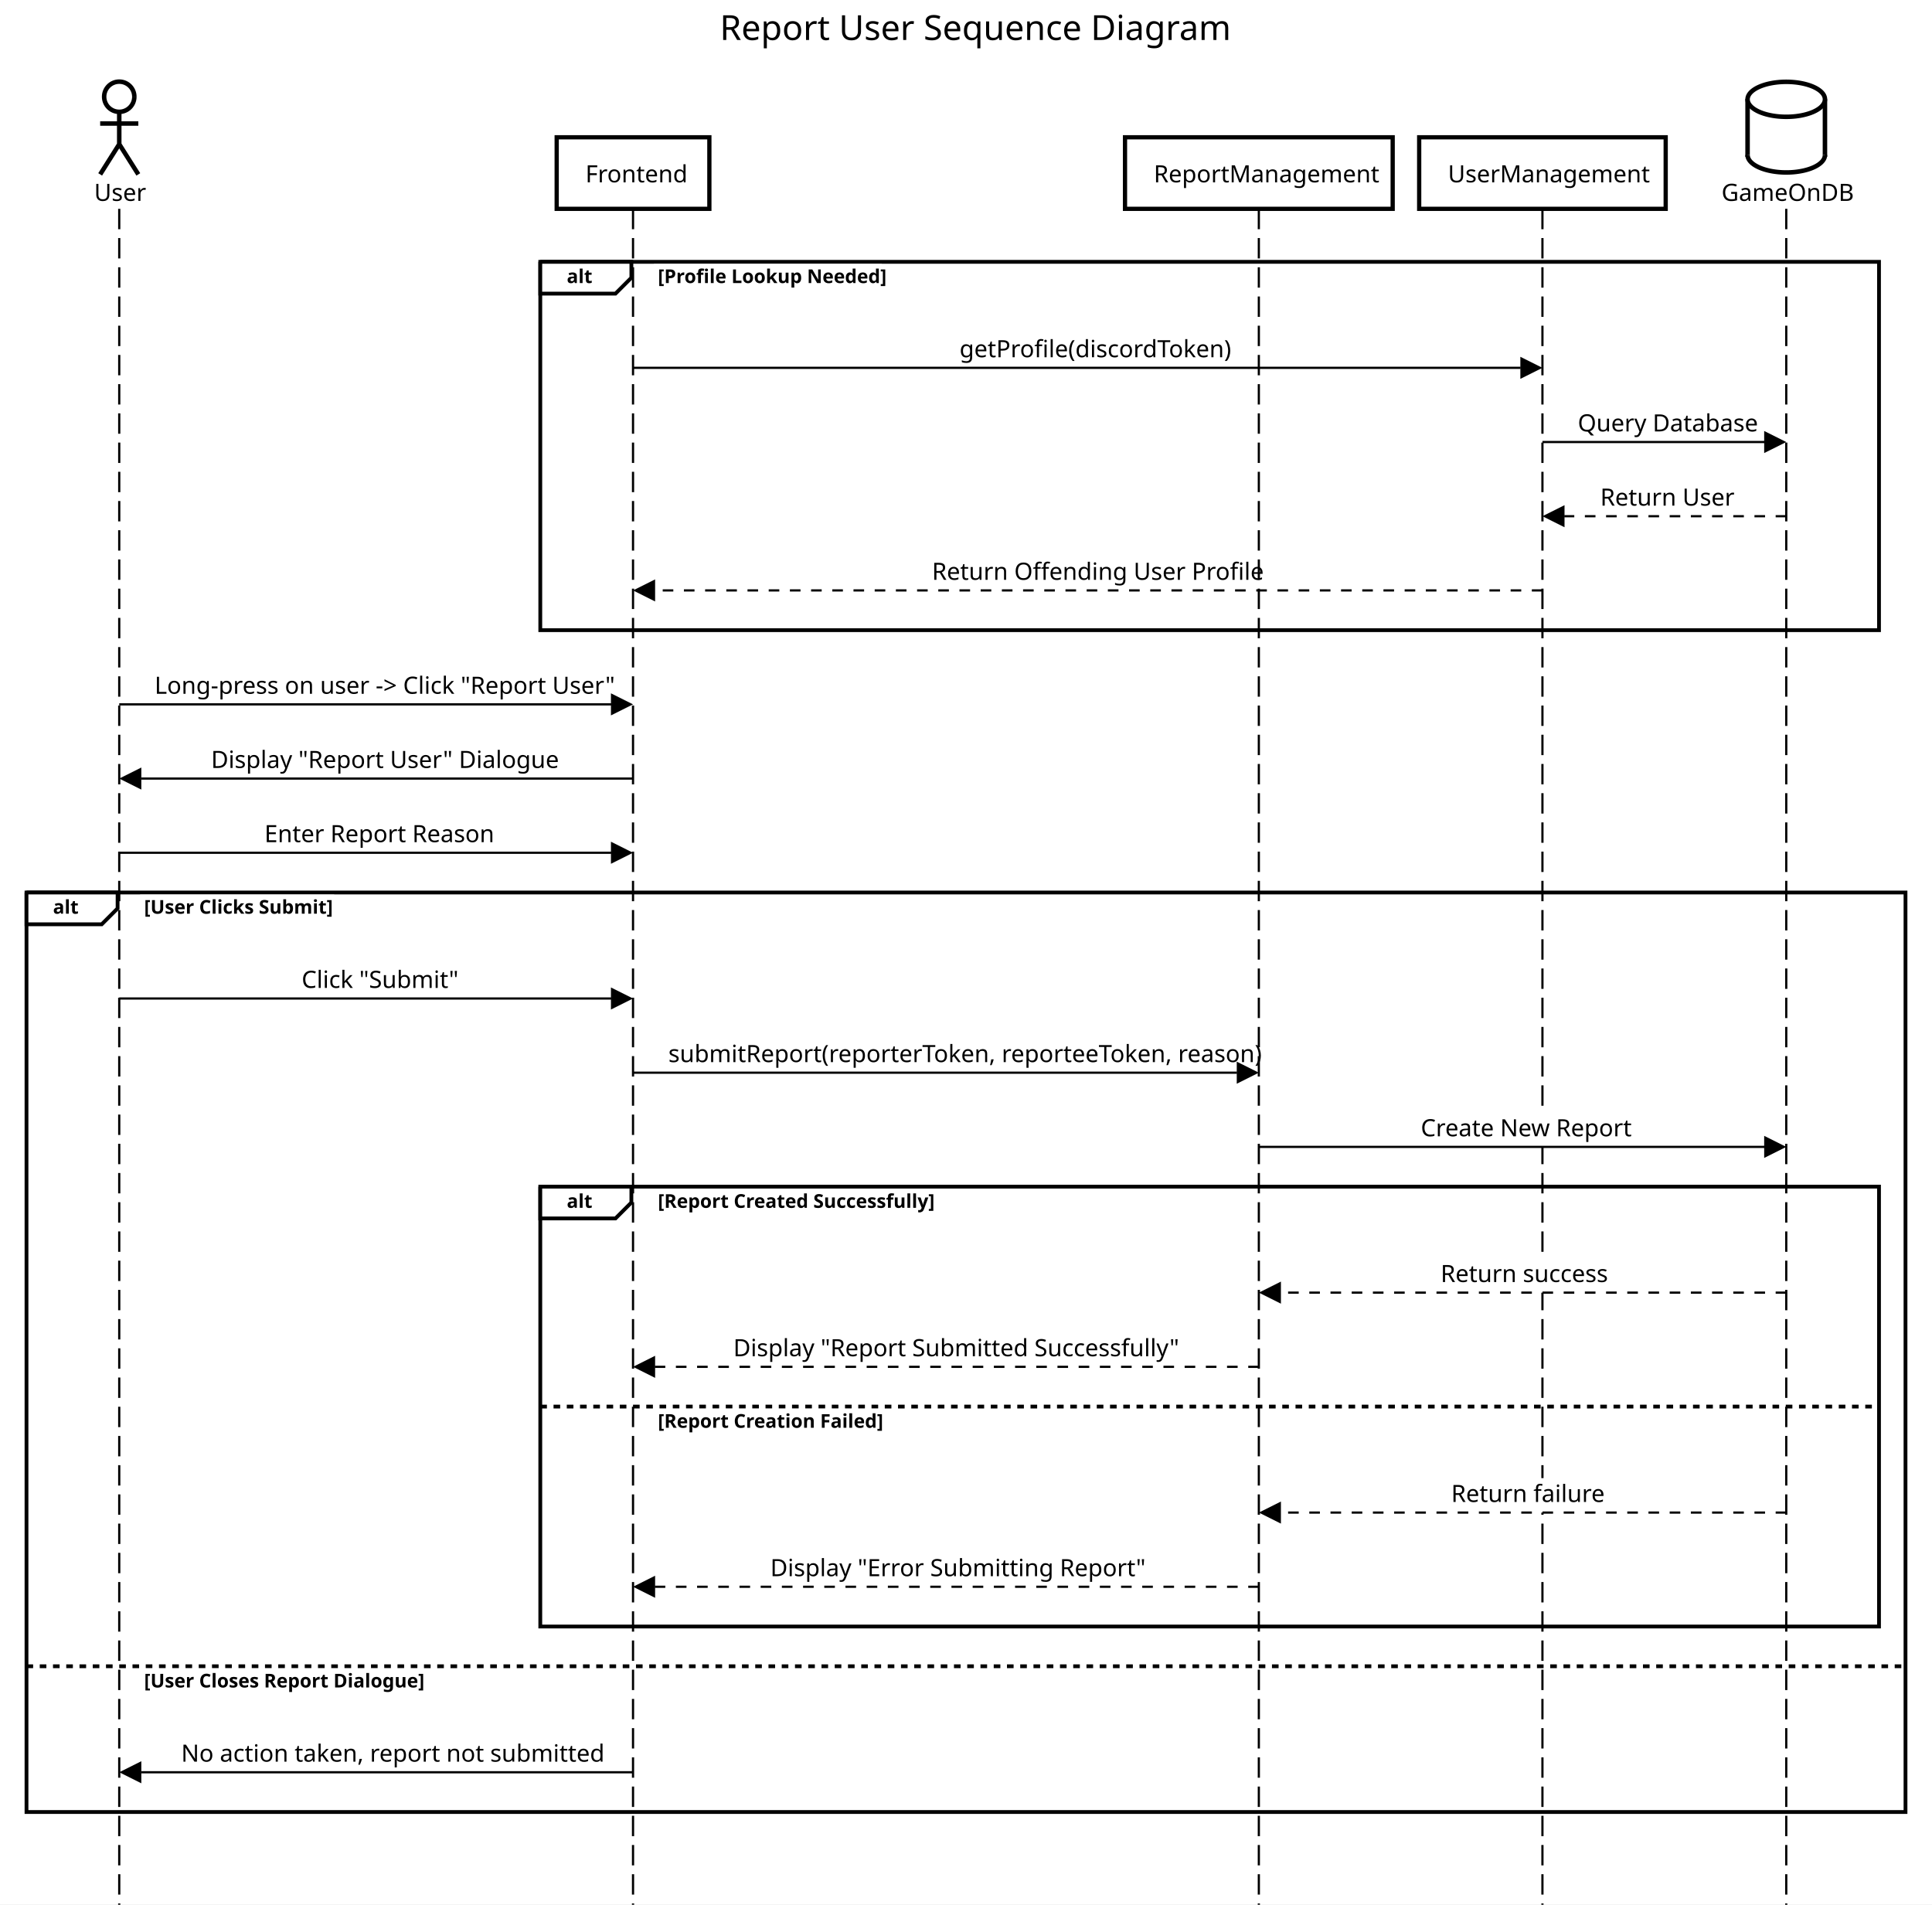
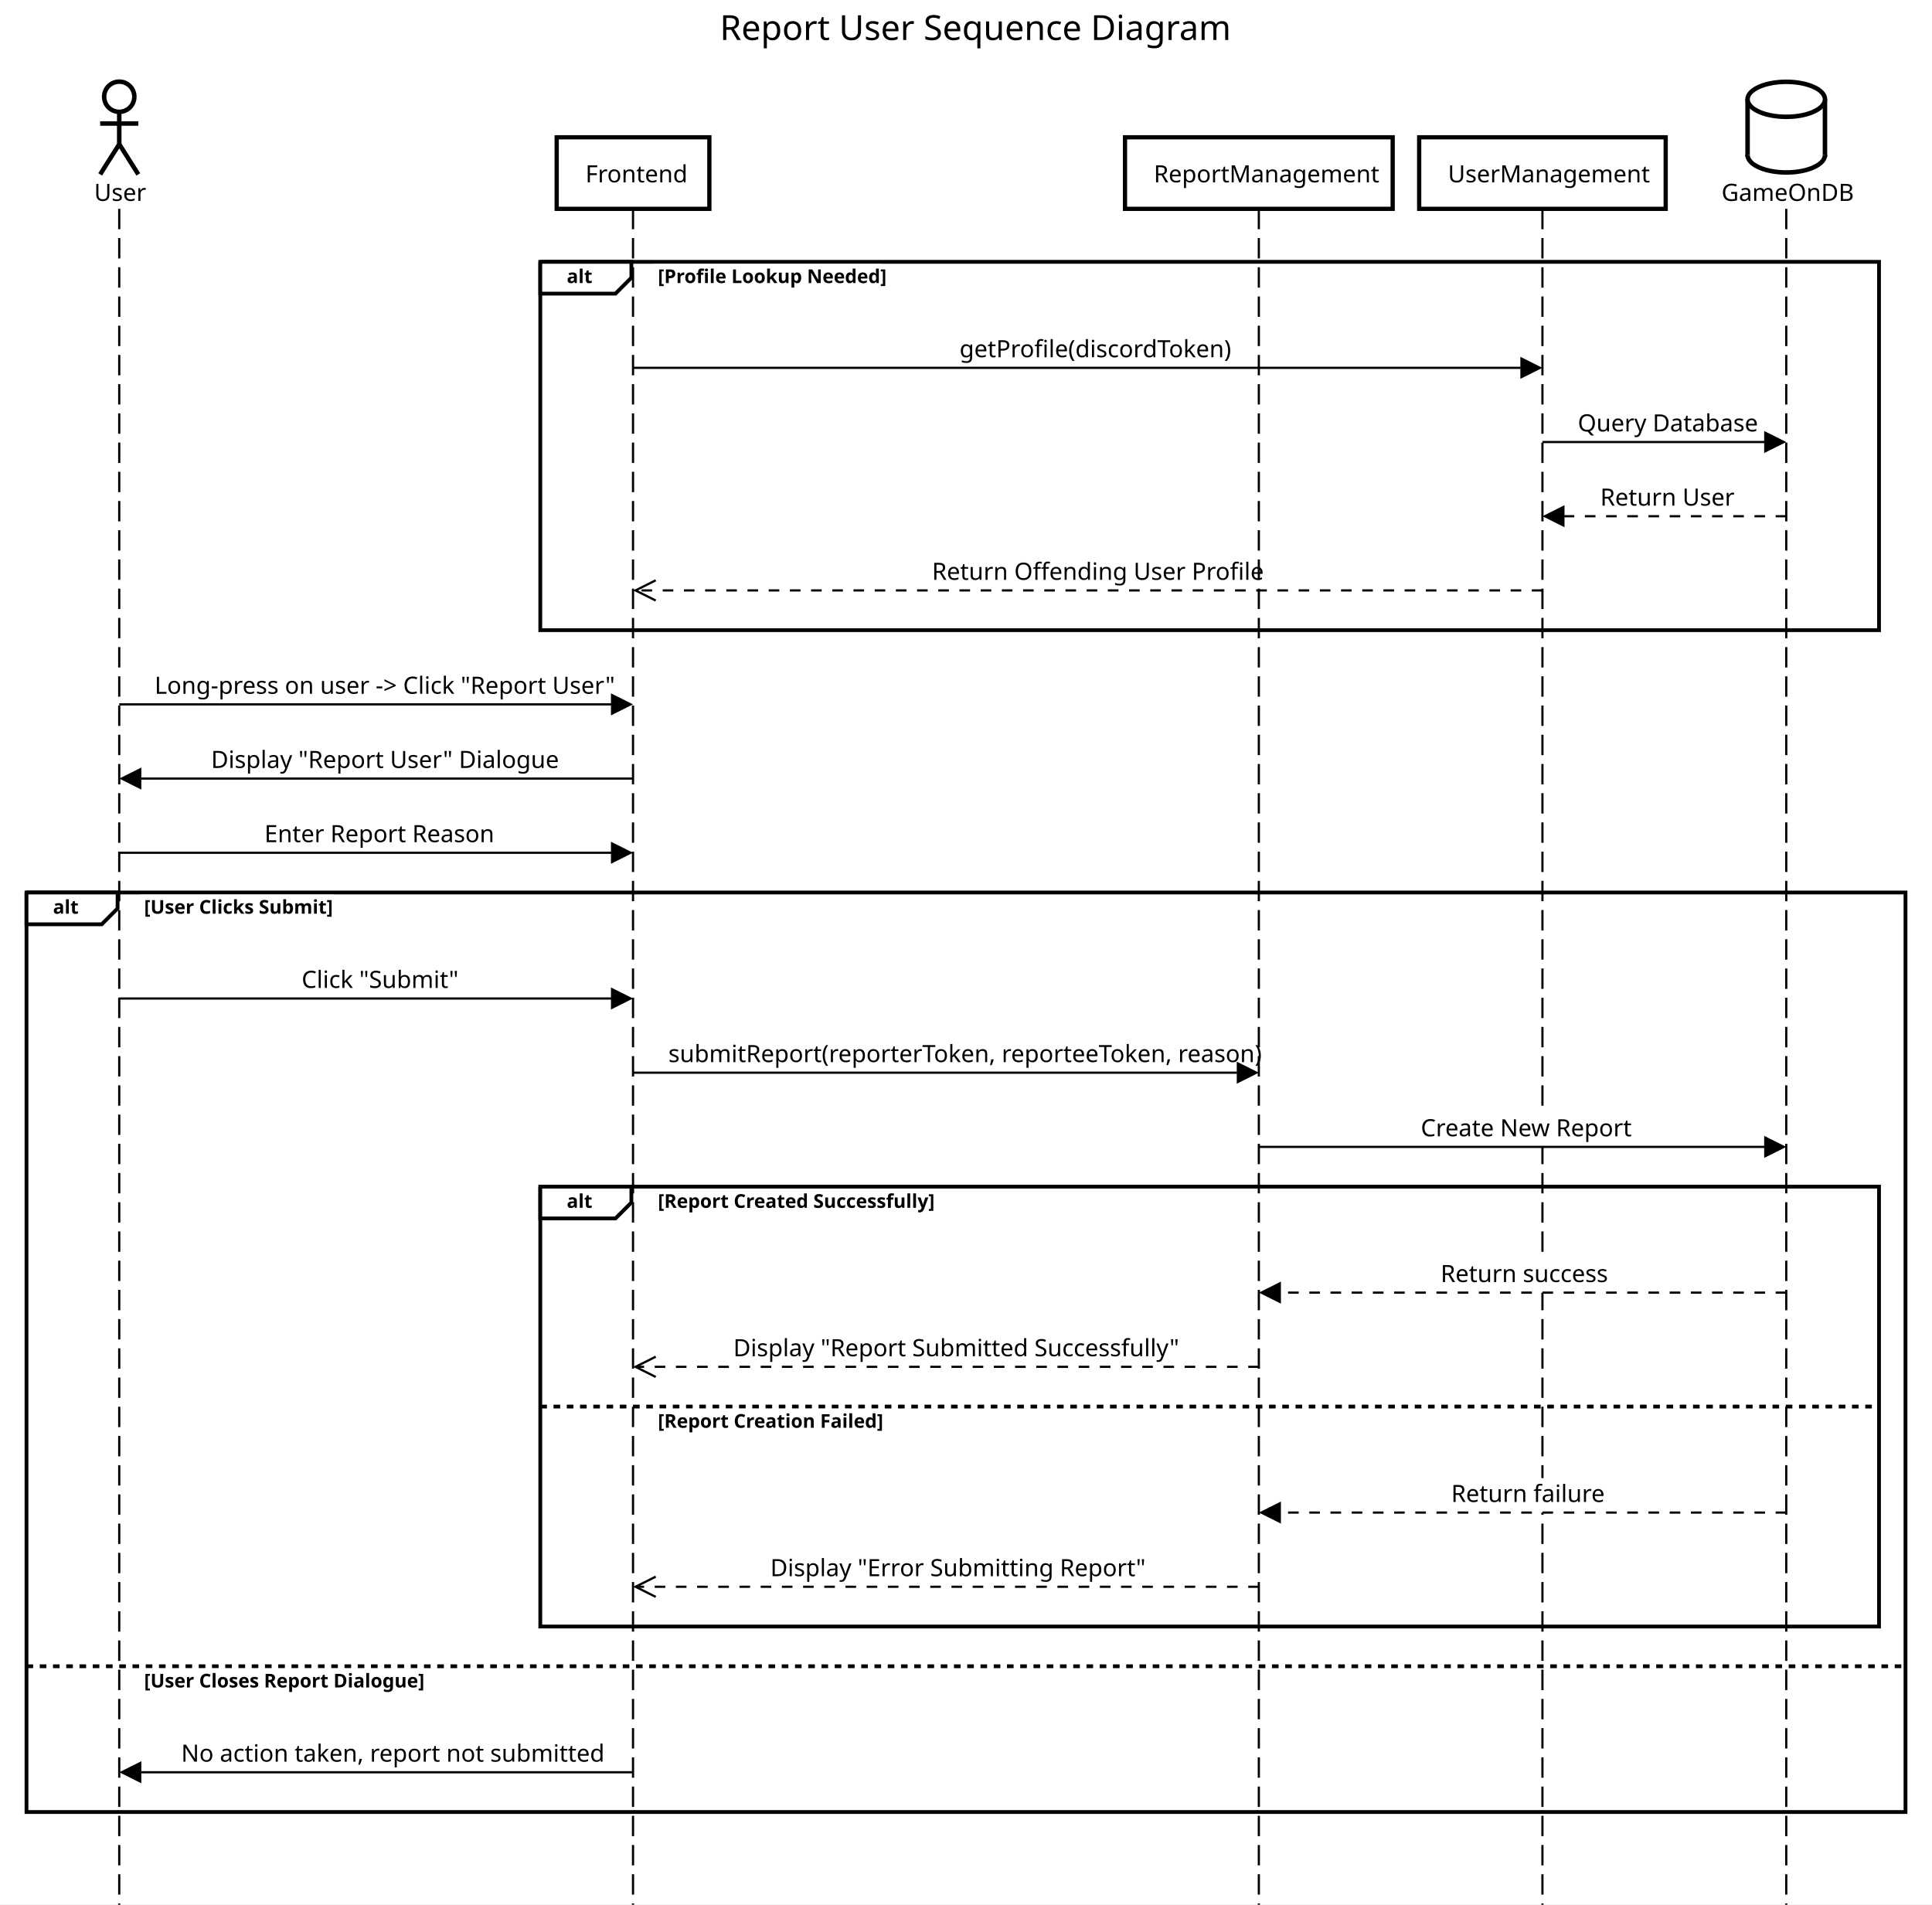
<svg xmlns="http://www.w3.org/2000/svg" version="1.1" width="1191.016" height="1174.189">
  <defs />
  <g>
    <g />
    <g />
    <g />
    <g />
    <g />
    <g />
    <g />
    <g />
    <g />
    <g />
    <g />
    <g />
    <g />
    <g />
    <g />
    <g />
    <g />
    <g />
    <g />
    <g />
    <g />
    <g />
    <g />
    <g />
    <g />
    <g />
    <g />
    <g />
    <g />
    <g />
    <g />
    <g />
    <g />
    <g />
    <g />
    <g />
    <g />
    <g />
    <g />
    <g />
    <g />
    <g />
    <g />
    <g />
    <g />
    <g />
    <g />
    <g />
    <g />
    <g />
    <g />
    <g />
    <g />
    <g />
    <g />
    <g />
    <g />
    <g />
    <g />
    <g />
    <g />
    <g />
    <g />
    <g />
    <g />
    <g />
    <g />
    <g />
    <g />
    <g />
    <g />
    <g />
    <g />
    <g />
    <g />
    <g />
    <g />
    <g />
    <g />
    <g />
    <g />
    <g />
    <g />
    <g />
    <g />
    <g />
    <g />
    <g />
    <g />
    <g />
    <g />
    <g />
    <g />
    <g />
    <g />
    <g />
    <g />
    <g />
    <g />
    <g />
    <g />
    <g />
    <g />
    <g />
    <g />
    <g />
    <g>
      <rect fill="white" stroke="none" x="0" y="0" width="1191" height="1174" />
    </g>
    <g />
    <g>
      <path fill="none" stroke="black" paint-order="fill stroke markers" d=" M 73.508 128.736 L 73.508 1174.189" stroke-miterlimit="10" stroke-width="1.361" stroke-dasharray="12.566,5.445" />
      <path fill="none" stroke="black" paint-order="fill stroke markers" d=" M 390.24 128.736 L 390.24 1174.189" stroke-miterlimit="10" stroke-width="1.361" stroke-dasharray="12.566,5.445" />
      <path fill="none" stroke="black" paint-order="fill stroke markers" d=" M 776.034 128.736 L 776.034 1174.189" stroke-miterlimit="10" stroke-width="1.361" stroke-dasharray="12.566,5.445" />
      <path fill="none" stroke="black" paint-order="fill stroke markers" d=" M 950.862 128.736 L 950.862 1174.189" stroke-miterlimit="10" stroke-width="1.361" stroke-dasharray="12.566,5.445" />
      <path fill="none" stroke="black" paint-order="fill stroke markers" d=" M 1101.173 128.736 L 1101.173 1174.189" stroke-miterlimit="10" stroke-width="1.361" stroke-dasharray="12.566,5.445" />
    </g>
    <g>
      <g>
        <path fill="white" stroke="black" paint-order="fill stroke markers" d=" M 82.819 59.638 A 9.311 9.311 0 1 1 82.819 59.629 M 73.508 68.949 L 73.508 88.878 M 61.747 76.137 L 85.27 76.137 M 73.508 88.878 L 61.747 107.5 M 73.508 88.878 L 85.27 107.5" stroke-miterlimit="10" stroke-width="2.777" stroke-dasharray="" />
      </g>
      <g>
        <g />
        <text fill="black" stroke="none" font-family="sans-serif" font-size="11pt" font-style="normal" font-weight="normal" text-decoration="normal" x="58.032" y="123.836" text-anchor="start" dominant-baseline="alphabetic" xml:space="preserve">User</text>
      </g>
      <path fill="none" stroke="none" />
      <g>
        <path fill="white" stroke="black" paint-order="fill stroke markers" d=" M 343.178 84.631 L 437.301 84.631 L 437.301 128.736 L 343.178 128.736 L 343.178 84.631 Z" stroke-miterlimit="10" stroke-width="2.614" stroke-dasharray="" />
      </g>
      <g>
        <g />
        <text fill="black" stroke="none" font-family="sans-serif" font-size="11pt" font-style="normal" font-weight="normal" text-decoration="normal" x="360.902" y="112.401" text-anchor="start" dominant-baseline="alphabetic" xml:space="preserve">Frontend</text>
      </g>
      <path fill="none" stroke="none" />
      <g>
        <path fill="white" stroke="black" paint-order="fill stroke markers" d=" M 693.525 84.631 L 858.543 84.631 L 858.543 128.736 L 693.525 128.736 L 693.525 84.631 Z" stroke-miterlimit="10" stroke-width="2.614" stroke-dasharray="" />
      </g>
      <g>
        <g />
        <text fill="black" stroke="none" font-family="sans-serif" font-size="11pt" font-style="normal" font-weight="normal" text-decoration="normal" x="711.248" y="112.401" text-anchor="start" dominant-baseline="alphabetic" xml:space="preserve">ReportManagement</text>
      </g>
      <path fill="none" stroke="none" />
      <g>
        <path fill="white" stroke="black" paint-order="fill stroke markers" d=" M 874.878 84.631 L 1026.846 84.631 L 1026.846 128.736 L 874.878 128.736 L 874.878 84.631 Z" stroke-miterlimit="10" stroke-width="2.614" stroke-dasharray="" />
      </g>
      <g>
        <g />
        <text fill="black" stroke="none" font-family="sans-serif" font-size="11pt" font-style="normal" font-weight="normal" text-decoration="normal" x="892.602" y="112.401" text-anchor="start" dominant-baseline="alphabetic" xml:space="preserve">UserManagement</text>
      </g>
      <g>
        <path fill="white" stroke="black" paint-order="fill stroke markers" d=" M 1077.323 96.719 L 1077.323 62.415 L 1125.022 62.415 L 1125.022 96.719" stroke-miterlimit="10" stroke-width="2.777" stroke-dasharray="" />
        <path fill="white" stroke="black" paint-order="fill stroke markers" d=" M 1125.022 61.223 L 1125.021 61.331 L 1125.017 61.438 L 1125.011 61.546 L 1125.003 61.654 L 1124.992 61.762 L 1124.979 61.869 L 1124.964 61.977 L 1124.946 62.084 L 1124.926 62.192 L 1124.903 62.299 L 1124.878 62.406 L 1124.851 62.514 L 1124.821 62.62 L 1124.789 62.727 L 1124.754 62.834 L 1124.718 62.941 L 1124.678 63.047 L 1124.637 63.153 L 1124.593 63.259 L 1124.547 63.365 L 1124.498 63.47 L 1124.447 63.576 L 1124.394 63.681 L 1124.339 63.786 L 1124.281 63.89 L 1124.221 63.995 L 1124.158 64.099 L 1124.093 64.202 L 1124.026 64.306 L 1123.957 64.409 L 1123.885 64.512 L 1123.811 64.614 L 1123.735 64.716 L 1123.657 64.818 L 1123.576 64.92 L 1123.493 65.021 L 1123.408 65.122 L 1123.321 65.222 L 1123.231 65.322 L 1123.139 65.421 L 1123.046 65.52 L 1122.949 65.619 L 1122.851 65.717 L 1122.751 65.815 L 1122.648 65.912 L 1122.543 66.009 L 1122.436 66.106 L 1122.327 66.201 L 1122.216 66.297 L 1122.103 66.392 L 1121.987 66.486 L 1121.87 66.58 L 1121.75 66.673 L 1121.629 66.766 L 1121.505 66.858 L 1121.379 66.95 L 1121.252 67.041 L 1121.122 67.131 L 1120.99 67.221 L 1120.857 67.31 L 1120.721 67.399 L 1120.583 67.487 L 1120.444 67.575 L 1120.302 67.661 L 1120.159 67.748 L 1120.014 67.833 L 1119.866 67.918 L 1119.717 68.002 L 1119.566 68.086 L 1119.414 68.168 L 1119.259 68.25 L 1119.103 68.332 L 1118.945 68.413 L 1118.785 68.493 L 1118.623 68.572 L 1118.46 68.65 L 1118.294 68.728 L 1118.128 68.805 L 1117.959 68.881 L 1117.789 68.957 L 1117.617 69.032 L 1117.443 69.106 L 1117.268 69.179 L 1117.091 69.251 L 1116.913 69.323 L 1116.733 69.393 L 1116.551 69.463 L 1116.368 69.532 L 1116.184 69.601 L 1115.998 69.668 L 1115.81 69.735 L 1115.621 69.8 L 1115.431 69.865 L 1115.239 69.929 L 1115.046 69.992 L 1114.851 70.055 L 1114.655 70.116 L 1114.457 70.177 L 1114.259 70.236 L 1114.059 70.295 L 1113.857 70.353 L 1113.655 70.41 L 1113.451 70.466 L 1113.246 70.521 L 1113.04 70.575 L 1112.832 70.628 L 1112.623 70.68 L 1112.414 70.731 L 1112.203 70.782 L 1111.991 70.831 L 1111.778 70.88 L 1111.564 70.927 L 1111.348 70.974 L 1111.132 71.019 L 1110.915 71.064 L 1110.697 71.107 L 1110.478 71.15 L 1110.258 71.191 L 1110.037 71.232 L 1109.815 71.271 L 1109.592 71.31 L 1109.368 71.348 L 1109.144 71.384 L 1108.919 71.42 L 1108.693 71.454 L 1108.466 71.488 L 1108.239 71.52 L 1108.011 71.551 L 1107.782 71.582 L 1107.552 71.611 L 1107.322 71.64 L 1107.092 71.667 L 1106.86 71.693 L 1106.628 71.718 L 1106.396 71.742 L 1106.163 71.765 L 1105.93 71.787 L 1105.696 71.808 L 1105.461 71.828 L 1105.226 71.847 L 1104.991 71.865 L 1104.756 71.882 L 1104.52 71.897 L 1104.283 71.912 L 1104.047 71.926 L 1103.81 71.938 L 1103.573 71.949 L 1103.335 71.96 L 1103.098 71.969 L 1102.86 71.977 L 1102.622 71.984 L 1102.384 71.99 L 1102.145 71.995 L 1101.907 71.999 L 1101.669 72.002 L 1101.43 72.003 L 1101.192 72.004 L 1100.953 72.004 L 1100.715 72.002 L 1100.476 71.999 L 1100.238 71.996 L 1100 71.991 L 1099.762 71.985 L 1099.524 71.978 L 1099.286 71.97 L 1099.048 71.961 L 1098.811 71.951 L 1098.573 71.94 L 1098.337 71.928 L 1098.1 71.914 L 1097.864 71.9 L 1097.628 71.884 L 1097.392 71.868 L 1097.157 71.85 L 1096.922 71.831 L 1096.687 71.812 L 1096.453 71.791 L 1096.22 71.769 L 1095.987 71.746 L 1095.754 71.722 L 1095.522 71.697 L 1095.291 71.671 L 1095.06 71.644 L 1094.83 71.616 L 1094.6 71.587 L 1094.371 71.556 L 1094.143 71.525 L 1093.915 71.493 L 1093.689 71.459 L 1093.462 71.425 L 1093.237 71.39 L 1093.013 71.353 L 1092.789 71.316 L 1092.566 71.278 L 1092.344 71.238 L 1092.123 71.198 L 1091.903 71.156 L 1091.684 71.114 L 1091.465 71.071 L 1091.248 71.026 L 1091.032 70.981 L 1090.816 70.935 L 1090.602 70.887 L 1090.389 70.839 L 1090.176 70.79 L 1089.965 70.74 L 1089.755 70.688 L 1089.547 70.636 L 1089.339 70.583 L 1089.132 70.529 L 1088.927 70.474 L 1088.723 70.419 L 1088.52 70.362 L 1088.319 70.304 L 1088.119 70.246 L 1087.92 70.186 L 1087.722 70.126 L 1087.526 70.065 L 1087.331 70.002 L 1087.137 69.939 L 1086.945 69.876 L 1086.755 69.811 L 1086.565 69.745 L 1086.377 69.679 L 1086.191 69.611 L 1086.006 69.543 L 1085.823 69.474 L 1085.641 69.405 L 1085.461 69.334 L 1085.282 69.262 L 1085.105 69.19 L 1084.93 69.117 L 1084.756 69.043 L 1084.584 68.969 L 1084.413 68.893 L 1084.245 68.817 L 1084.077 68.74 L 1083.912 68.663 L 1083.748 68.584 L 1083.586 68.505 L 1083.426 68.425 L 1083.268 68.345 L 1083.111 68.263 L 1082.956 68.181 L 1082.803 68.099 L 1082.652 68.015 L 1082.503 67.931 L 1082.355 67.847 L 1082.21 67.761 L 1082.066 67.675 L 1081.924 67.588 L 1081.784 67.501 L 1081.646 67.413 L 1081.51 67.325 L 1081.376 67.235 L 1081.244 67.146 L 1081.114 67.055 L 1080.986 66.964 L 1080.86 66.873 L 1080.736 66.781 L 1080.615 66.688 L 1080.495 66.595 L 1080.377 66.501 L 1080.261 66.407 L 1080.148 66.312 L 1080.036 66.217 L 1079.927 66.121 L 1079.819 66.025 L 1079.714 65.928 L 1079.611 65.831 L 1079.51 65.733 L 1079.412 65.635 L 1079.315 65.536 L 1079.221 65.437 L 1079.129 65.338 L 1079.039 65.238 L 1078.951 65.138 L 1078.866 65.037 L 1078.782 64.936 L 1078.701 64.834 L 1078.623 64.733 L 1078.546 64.631 L 1078.472 64.528 L 1078.4 64.425 L 1078.33 64.322 L 1078.263 64.219 L 1078.198 64.115 L 1078.135 64.011 L 1078.074 63.907 L 1078.016 63.802 L 1077.96 63.697 L 1077.907 63.592 L 1077.855 63.487 L 1077.806 63.382 L 1077.76 63.276 L 1077.715 63.17 L 1077.674 63.064 L 1077.634 62.957 L 1077.597 62.851 L 1077.562 62.744 L 1077.53 62.637 L 1077.499 62.531 L 1077.472 62.423 L 1077.446 62.316 L 1077.423 62.209 L 1077.403 62.102 L 1077.384 61.994 L 1077.369 61.886 L 1077.355 61.779 L 1077.344 61.671 L 1077.335 61.563 L 1077.329 61.456 L 1077.325 61.348 L 1077.323 61.24 L 1077.324 61.132 L 1077.327 61.024 L 1077.333 60.917 L 1077.341 60.809 L 1077.351 60.701 L 1077.364 60.594 L 1077.379 60.486 L 1077.397 60.378 L 1077.416 60.271 L 1077.439 60.164 L 1077.463 60.056 L 1077.49 59.949 L 1077.52 59.842 L 1077.551 59.735 L 1077.586 59.629 L 1077.622 59.522 L 1077.661 59.416 L 1077.702 59.31 L 1077.745 59.204 L 1077.791 59.098 L 1077.839 58.992 L 1077.89 58.887 L 1077.943 58.782 L 1077.998 58.677 L 1078.055 58.572 L 1078.115 58.468 L 1078.177 58.364 L 1078.242 58.26 L 1078.308 58.156 L 1078.377 58.053 L 1078.449 57.95 L 1078.522 57.848 L 1078.598 57.746 L 1078.676 57.644 L 1078.756 57.542 L 1078.839 57.441 L 1078.924 57.34 L 1079.011 57.24 L 1079.1 57.14 L 1079.191 57.04 L 1079.285 56.941 L 1079.381 56.842 L 1079.479 56.744 L 1079.579 56.646 L 1079.681 56.549 L 1079.786 56.452 L 1079.892 56.355 L 1080.001 56.26 L 1080.112 56.164 L 1080.225 56.069 L 1080.34 55.975 L 1080.457 55.881 L 1080.576 55.787 L 1080.697 55.695 L 1080.821 55.602 L 1080.946 55.511 L 1081.073 55.419 L 1081.203 55.329 L 1081.334 55.239 L 1081.468 55.149 L 1081.603 55.061 L 1081.74 54.973 L 1081.879 54.885 L 1082.021 54.798 L 1082.164 54.712 L 1082.309 54.626 L 1082.456 54.541 L 1082.604 54.457 L 1082.755 54.373 L 1082.907 54.291 L 1083.062 54.208 L 1083.218 54.127 L 1083.375 54.046 L 1083.535 53.966 L 1083.697 53.887 L 1083.86 53.808 L 1084.025 53.73 L 1084.191 53.653 L 1084.36 53.576 L 1084.529 53.501 L 1084.701 53.426 L 1084.874 53.352 L 1085.049 53.279 L 1085.226 53.206 L 1085.404 53.134 L 1085.584 53.064 L 1085.765 52.994 L 1085.948 52.924 L 1086.132 52.856 L 1086.318 52.788 L 1086.505 52.722 L 1086.694 52.656 L 1086.884 52.591 L 1087.076 52.527 L 1087.269 52.463 L 1087.464 52.401 L 1087.659 52.339 L 1087.857 52.279 L 1088.055 52.219 L 1088.255 52.16 L 1088.456 52.102 L 1088.658 52.045 L 1088.862 51.989 L 1089.067 51.934 L 1089.273 51.88 L 1089.48 51.826 L 1089.689 51.774 L 1089.898 51.722 L 1090.109 51.672 L 1090.321 51.622 L 1090.534 51.574 L 1090.748 51.526 L 1090.963 51.48 L 1091.179 51.434 L 1091.396 51.389 L 1091.614 51.345 L 1091.833 51.303 L 1092.053 51.261 L 1092.274 51.22 L 1092.495 51.181 L 1092.718 51.142 L 1092.941 51.104 L 1093.166 51.067 L 1093.391 51.032 L 1093.616 50.997 L 1093.843 50.963 L 1094.07 50.931 L 1094.298 50.899 L 1094.527 50.869 L 1094.756 50.839 L 1094.986 50.811 L 1095.217 50.783 L 1095.448 50.757 L 1095.68 50.731 L 1095.913 50.707 L 1096.145 50.684 L 1096.379 50.662 L 1096.613 50.641 L 1096.847 50.62 L 1097.082 50.601 L 1097.317 50.583 L 1097.552 50.567 L 1097.788 50.551 L 1098.025 50.536 L 1098.261 50.522 L 1098.498 50.51 L 1098.735 50.498 L 1098.972 50.488 L 1099.21 50.478 L 1099.448 50.47 L 1099.686 50.463 L 1099.924 50.456 L 1100.162 50.451 L 1100.4 50.447 L 1100.639 50.444 L 1100.877 50.442 L 1101.116 50.442 L 1101.354 50.442 L 1101.593 50.443 L 1101.831 50.446 L 1102.07 50.449 L 1102.308 50.454 L 1102.546 50.46 L 1102.784 50.466 L 1103.022 50.474 L 1103.26 50.483 L 1103.497 50.493 L 1103.734 50.504 L 1103.971 50.516 L 1104.208 50.529 L 1104.444 50.544 L 1104.68 50.559 L 1104.916 50.575 L 1105.151 50.593 L 1105.386 50.611 L 1105.621 50.631 L 1105.855 50.651 L 1106.089 50.673 L 1106.322 50.696 L 1106.554 50.72 L 1106.786 50.745 L 1107.018 50.77 L 1107.249 50.797 L 1107.479 50.825 L 1107.709 50.854 L 1107.938 50.884 L 1108.166 50.916 L 1108.394 50.948 L 1108.621 50.981 L 1108.847 51.015 L 1109.072 51.05 L 1109.297 51.086 L 1109.521 51.124 L 1109.744 51.162 L 1109.966 51.201 L 1110.187 51.241 L 1110.408 51.283 L 1110.627 51.325 L 1110.846 51.368 L 1111.063 51.412 L 1111.28 51.458 L 1111.495 51.504 L 1111.71 51.551 L 1111.923 51.599 L 1112.135 51.648 L 1112.347 51.698 L 1112.557 51.749 L 1112.766 51.801 L 1112.974 51.854 L 1113.18 51.908 L 1113.386 51.962 L 1113.59 52.018 L 1113.793 52.075 L 1113.995 52.132 L 1114.195 52.191 L 1114.394 52.25 L 1114.592 52.31 L 1114.789 52.371 L 1114.984 52.433 L 1115.177 52.496 L 1115.37 52.56 L 1115.561 52.625 L 1115.75 52.69 L 1115.938 52.756 L 1116.125 52.823 L 1116.31 52.892 L 1116.493 52.96 L 1116.675 53.03 L 1116.856 53.101 L 1117.035 53.172 L 1117.212 53.244 L 1117.388 53.317 L 1117.562 53.391 L 1117.734 53.465 L 1117.905 53.54 L 1118.074 53.616 L 1118.242 53.693 L 1118.407 53.771 L 1118.571 53.849 L 1118.733 53.928 L 1118.894 54.008 L 1119.053 54.088 L 1119.21 54.169 L 1119.365 54.251 L 1119.518 54.334 L 1119.67 54.417 L 1119.819 54.501 L 1119.967 54.586 L 1120.113 54.671 L 1120.257 54.757 L 1120.399 54.843 L 1120.539 54.931 L 1120.677 55.019 L 1120.814 55.107 L 1120.948 55.196 L 1121.08 55.286 L 1121.21 55.376 L 1121.339 55.467 L 1121.465 55.558 L 1121.589 55.65 L 1121.712 55.743 L 1121.832 55.836 L 1121.95 55.93 L 1122.066 56.024 L 1122.18 56.119 L 1122.292 56.214 L 1122.402 56.31 L 1122.509 56.406 L 1122.615 56.502 L 1122.718 56.6 L 1122.819 56.697 L 1122.918 56.795 L 1123.015 56.894 L 1123.11 56.993 L 1123.202 57.092 L 1123.293 57.192 L 1123.381 57.292 L 1123.466 57.393 L 1123.55 57.494 L 1123.631 57.595 L 1123.711 57.697 L 1123.787 57.799 L 1123.862 57.901 L 1123.934 58.004 L 1124.004 58.107 L 1124.072 58.21 L 1124.138 58.314 L 1124.201 58.418 L 1124.262 58.522 L 1124.32 58.627 L 1124.377 58.732 L 1124.431 58.837 L 1124.482 58.942 L 1124.532 59.047 L 1124.578 59.153 L 1124.623 59.259 L 1124.665 59.365 L 1124.705 59.471 L 1124.743 59.578 L 1124.778 59.684 L 1124.811 59.791 L 1124.841 59.898 L 1124.87 60.005 L 1124.895 60.112 L 1124.919 60.22 L 1124.94 60.327 L 1124.958 60.435 L 1124.975 60.542 L 1124.988 60.65 L 1125 60.757 L 1125.009 60.865 L 1125.016 60.973 L 1125.02 61.081 L 1125.022 61.189 M 1125.022 95.527 L 1125.021 95.635 L 1125.017 95.742 L 1125.011 95.85 L 1125.003 95.958 L 1124.992 96.066 L 1124.979 96.173 L 1124.964 96.281 L 1124.946 96.388 L 1124.926 96.496 L 1124.903 96.603 L 1124.878 96.71 L 1124.851 96.817 L 1124.821 96.924 L 1124.789 97.031 L 1124.754 97.138 L 1124.718 97.244 L 1124.678 97.351 L 1124.637 97.457 L 1124.593 97.563 L 1124.547 97.669 L 1124.498 97.774 L 1124.447 97.88 L 1124.394 97.985 L 1124.339 98.09 L 1124.281 98.194 L 1124.221 98.298 L 1124.158 98.402 L 1124.093 98.506 L 1124.026 98.61 L 1123.957 98.713 L 1123.885 98.816 L 1123.811 98.918 L 1123.735 99.02 L 1123.657 99.122 L 1123.576 99.224 L 1123.493 99.325 L 1123.408 99.425 L 1123.321 99.526 L 1123.231 99.626 L 1123.139 99.725 L 1123.046 99.824 L 1122.949 99.923 L 1122.851 100.021 L 1122.751 100.119 L 1122.648 100.216 L 1122.543 100.313 L 1122.436 100.409 L 1122.327 100.505 L 1122.216 100.601 L 1122.103 100.696 L 1121.987 100.79 L 1121.87 100.884 L 1121.75 100.977 L 1121.629 101.07 L 1121.505 101.162 L 1121.379 101.254 L 1121.252 101.345 L 1121.122 101.435 L 1120.99 101.525 L 1120.857 101.614 L 1120.721 101.703 L 1120.583 101.791 L 1120.444 101.878 L 1120.302 101.965 L 1120.159 102.051 L 1120.014 102.137 L 1119.866 102.222 L 1119.717 102.306 L 1119.566 102.389 L 1119.414 102.472 L 1119.259 102.554 L 1119.103 102.636 L 1118.945 102.716 L 1118.785 102.796 L 1118.623 102.876 L 1118.46 102.954 L 1118.294 103.032 L 1118.128 103.109 L 1117.959 103.185 L 1117.789 103.261 L 1117.617 103.335 L 1117.443 103.409 L 1117.268 103.483 L 1117.091 103.555 L 1116.913 103.627 L 1116.733 103.697 L 1116.551 103.767 L 1116.368 103.836 L 1116.184 103.905 L 1115.998 103.972 L 1115.81 104.039 L 1115.621 104.104 L 1115.431 104.169 L 1115.239 104.233 L 1115.046 104.296 L 1114.851 104.359 L 1114.655 104.42 L 1114.457 104.481 L 1114.259 104.54 L 1114.059 104.599 L 1113.857 104.657 L 1113.655 104.714 L 1113.451 104.77 L 1113.246 104.825 L 1113.04 104.879 L 1112.832 104.932 L 1112.623 104.984 L 1112.414 105.035 L 1112.203 105.086 L 1111.991 105.135 L 1111.778 105.184 L 1111.564 105.231 L 1111.348 105.277 L 1111.132 105.323 L 1110.915 105.368 L 1110.697 105.411 L 1110.478 105.454 L 1110.258 105.495 L 1110.037 105.536 L 1109.815 105.575 L 1109.592 105.614 L 1109.368 105.651 L 1109.144 105.688 L 1108.919 105.724 L 1108.693 105.758 L 1108.466 105.791 L 1108.239 105.824 L 1108.011 105.855 L 1107.782 105.886 L 1107.552 105.915 L 1107.322 105.943 L 1107.092 105.971 L 1106.86 105.997 L 1106.628 106.022 L 1106.396 106.046 L 1106.163 106.069 L 1105.93 106.091 L 1105.696 106.112 L 1105.461 106.132 L 1105.226 106.151 L 1104.991 106.169 L 1104.756 106.186 L 1104.52 106.201 L 1104.283 106.216 L 1104.047 106.229 L 1103.81 106.242 L 1103.573 106.253 L 1103.335 106.264 L 1103.098 106.273 L 1102.86 106.281 L 1102.622 106.288 L 1102.384 106.294 L 1102.145 106.299 L 1101.907 106.303 L 1101.669 106.306 L 1101.43 106.307 L 1101.192 106.308 L 1100.953 106.308 L 1100.715 106.306 L 1100.476 106.303 L 1100.238 106.3 L 1100 106.295 L 1099.762 106.289 L 1099.524 106.282 L 1099.286 106.274 L 1099.048 106.265 L 1098.811 106.255 L 1098.573 106.244 L 1098.337 106.232 L 1098.1 106.218 L 1097.864 106.204 L 1097.628 106.188 L 1097.392 106.172 L 1097.157 106.154 L 1096.922 106.135 L 1096.687 106.116 L 1096.453 106.095 L 1096.22 106.073 L 1095.987 106.05 L 1095.754 106.026 L 1095.522 106.001 L 1095.291 105.975 L 1095.06 105.948 L 1094.83 105.92 L 1094.6 105.891 L 1094.371 105.86 L 1094.143 105.829 L 1093.915 105.797 L 1093.689 105.763 L 1093.462 105.729 L 1093.237 105.694 L 1093.013 105.657 L 1092.789 105.62 L 1092.566 105.582 L 1092.344 105.542 L 1092.123 105.502 L 1091.903 105.46 L 1091.684 105.418 L 1091.465 105.375 L 1091.248 105.33 L 1091.032 105.285 L 1090.816 105.238 L 1090.602 105.191 L 1090.389 105.143 L 1090.176 105.094 L 1089.965 105.043 L 1089.755 104.992 L 1089.547 104.94 L 1089.339 104.887 L 1089.132 104.833 L 1088.927 104.778 L 1088.723 104.723 L 1088.52 104.666 L 1088.319 104.608 L 1088.119 104.55 L 1087.92 104.49 L 1087.722 104.43 L 1087.526 104.369 L 1087.331 104.306 L 1087.137 104.243 L 1086.945 104.179 L 1086.755 104.115 L 1086.565 104.049 L 1086.377 103.983 L 1086.191 103.915 L 1086.006 103.847 L 1085.823 103.778 L 1085.641 103.708 L 1085.461 103.638 L 1085.282 103.566 L 1085.105 103.494 L 1084.93 103.421 L 1084.756 103.347 L 1084.584 103.273 L 1084.413 103.197 L 1084.245 103.121 L 1084.077 103.044 L 1083.912 102.967 L 1083.748 102.888 L 1083.586 102.809 L 1083.426 102.729 L 1083.268 102.649 L 1083.111 102.567 L 1082.956 102.485 L 1082.803 102.403 L 1082.652 102.319 L 1082.503 102.235 L 1082.355 102.15 L 1082.21 102.065 L 1082.066 101.979 L 1081.924 101.892 L 1081.784 101.805 L 1081.646 101.717 L 1081.51 101.628 L 1081.376 101.539 L 1081.244 101.45 L 1081.114 101.359 L 1080.986 101.268 L 1080.86 101.177 L 1080.736 101.085 L 1080.615 100.992 L 1080.495 100.899 L 1080.377 100.805 L 1080.261 100.711 L 1080.148 100.616 L 1080.036 100.521 L 1079.927 100.425 L 1079.819 100.328 L 1079.714 100.232 L 1079.611 100.134 L 1079.51 100.037 L 1079.412 99.939 L 1079.315 99.84 L 1079.221 99.741 L 1079.129 99.642 L 1079.039 99.542 L 1078.951 99.441 L 1078.866 99.341 L 1078.782 99.24 L 1078.701 99.138 L 1078.623 99.037 L 1078.546 98.934 L 1078.472 98.832 L 1078.4 98.729 L 1078.33 98.626 L 1078.263 98.523 L 1078.198 98.419 L 1078.135 98.315 L 1078.074 98.211 L 1078.016 98.106 L 1077.96 98.001 L 1077.907 97.896 L 1077.855 97.791 L 1077.806 97.686 L 1077.76 97.58 L 1077.715 97.474 L 1077.674 97.368 L 1077.634 97.261 L 1077.597 97.155 L 1077.562 97.048 L 1077.53 96.941 L 1077.499 96.834 L 1077.472 96.727 L 1077.446 96.62 L 1077.423 96.513 L 1077.403 96.405 L 1077.384 96.298 L 1077.369 96.19 L 1077.355 96.083 L 1077.344 95.975 L 1077.335 95.867 L 1077.329 95.76 L 1077.325 95.652 L 1077.323 95.544" stroke-miterlimit="10" stroke-width="2.777" stroke-dasharray="" />
      </g>
      <g>
        <g />
        <text fill="black" stroke="none" font-family="sans-serif" font-size="11pt" font-style="normal" font-weight="normal" text-decoration="normal" x="1061.251" y="123.836" text-anchor="start" dominant-baseline="alphabetic" xml:space="preserve">GameOnDB</text>
      </g>
    </g>
    <g>
      <g>
        <text fill="black" stroke="none" font-family="sans-serif" font-size="16pt" font-style="normal" font-weight="normal" text-decoration="normal" x="443.748" y="24.651" text-anchor="start" dominant-baseline="alphabetic" xml:space="preserve">Report User Sequence Diagram</text>
      </g>
      <g>
        <rect fill="white" stroke="none" x="589.064" y="205.512" width="162.975" height="21.236" />
        <text fill="black" stroke="none" font-family="sans-serif" font-size="11pt" font-style="normal" font-weight="normal" text-decoration="normal" x="591.514" y="220.213" text-anchor="start" dominant-baseline="alphabetic" xml:space="preserve">getProfile(discordToken)</text>
      </g>
      <g>
        <path fill="none" stroke="black" paint-order="fill stroke markers" d=" M 390.24 226.747 L 937.413 226.747" stroke-miterlimit="10" stroke-width="1.361" stroke-dasharray="" />
        <g transform="translate(950.8621,226.7475) translate(-950.8621,-226.7475)">
          <path fill="black" stroke="none" paint-order="stroke fill markers" d=" M 937.249 219.941 L 950.862 226.747 L 937.249 233.554 Z" />
        </g>
      </g>
      <g>
        <rect fill="white" stroke="none" x="970.192" y="251.25" width="111.651" height="21.236" />
        <text fill="black" stroke="none" font-family="sans-serif" font-size="11pt" font-style="normal" font-weight="normal" text-decoration="normal" x="972.642" y="265.952" text-anchor="start" dominant-baseline="alphabetic" xml:space="preserve">Query Database</text>
      </g>
      <g>
        <path fill="none" stroke="black" paint-order="fill stroke markers" d=" M 950.862 272.486 L 1087.723 272.486" stroke-miterlimit="10" stroke-width="1.361" stroke-dasharray="" />
        <g transform="translate(1101.173,272.486) translate(-1101.173,-272.486)">
          <path fill="black" stroke="none" paint-order="stroke fill markers" d=" M 1087.56 265.68 L 1101.173 272.486 L 1087.56 279.292 Z" />
        </g>
      </g>
      <g>
        <rect fill="white" stroke="none" x="984.054" y="296.989" width="83.927" height="21.236" />
        <text fill="black" stroke="none" font-family="sans-serif" font-size="11pt" font-style="normal" font-weight="normal" text-decoration="normal" x="986.504" y="311.691" text-anchor="start" dominant-baseline="alphabetic" xml:space="preserve">Return User</text>
      </g>
      <g>
        <path fill="none" stroke="black" paint-order="fill stroke markers" d=" M 1101.173 318.225 L 964.311 318.225" stroke-miterlimit="10" stroke-width="1.361" stroke-dasharray="6.534" />
        <g transform="translate(950.8621,318.2246) translate(-950.8621,-318.2246)">
          <path fill="black" stroke="none" paint-order="stroke fill markers" d=" M 964.475 311.418 L 950.862 318.225 L 964.475 325.031 Z" />
        </g>
      </g>
      <g>
        <rect fill="white" stroke="none" x="572.084" y="342.727" width="196.933" height="21.236" />
        <text fill="black" stroke="none" font-family="sans-serif" font-size="11pt" font-style="normal" font-weight="normal" text-decoration="normal" x="574.535" y="357.429" text-anchor="start" dominant-baseline="alphabetic" xml:space="preserve">Return Offending User Profile</text>
      </g>
      <g>
-         <path fill="none" stroke="black" paint-order="fill stroke markers" d=" M 950.862 363.963 L 403.689 363.963" stroke-miterlimit="10" stroke-width="1.361" stroke-dasharray="6.534" />
+         <path fill="none" stroke="black" paint-order="fill stroke markers" d=" M 950.862 363.963 L 392.282 363.963" stroke-miterlimit="10" stroke-width="1.361" stroke-dasharray="6.534" />
        <g transform="translate(390.2399,363.9632) translate(-390.2399,-363.9632)">
-           <path fill="black" stroke="none" paint-order="stroke fill markers" d=" M 403.853 357.157 L 390.24 363.963 L 403.853 370.77 Z" />
+           <path fill="none" stroke="black" paint-order="fill stroke markers" d=" M 404.235 357.72 L 391.77 363.963 L 404.235 370.207" stroke-miterlimit="10" stroke-width="1.361" />
        </g>
      </g>
      <g>
        <rect fill="white" stroke="none" x="92.838" y="412.969" width="278.072" height="21.236" />
        <text fill="black" stroke="none" font-family="sans-serif" font-size="11pt" font-style="normal" font-weight="normal" text-decoration="normal" x="95.289" y="427.67" text-anchor="start" dominant-baseline="alphabetic" xml:space="preserve">Long-press on user -&gt; Click "Report User"</text>
      </g>
      <g>
        <path fill="none" stroke="black" paint-order="fill stroke markers" d=" M 73.508 434.205 L 376.791 434.205" stroke-miterlimit="10" stroke-width="1.361" stroke-dasharray="" />
        <g transform="translate(390.2399,434.2046) translate(-390.2399,-434.2046)">
          <path fill="black" stroke="none" paint-order="stroke fill markers" d=" M 376.627 427.398 L 390.24 434.205 L 376.627 441.011 Z" />
        </g>
      </g>
      <g>
        <rect fill="white" stroke="none" x="127.667" y="458.707" width="208.415" height="21.236" />
        <text fill="black" stroke="none" font-family="sans-serif" font-size="11pt" font-style="normal" font-weight="normal" text-decoration="normal" x="130.117" y="473.409" text-anchor="start" dominant-baseline="alphabetic" xml:space="preserve">Display "Report User" Dialogue</text>
      </g>
      <g>
        <path fill="none" stroke="black" paint-order="fill stroke markers" d=" M 390.24 479.943 L 86.958 479.943" stroke-miterlimit="10" stroke-width="1.361" stroke-dasharray="" />
        <g transform="translate(73.50841,479.9431) translate(-73.50841,-479.9431)">
          <path fill="black" stroke="none" paint-order="stroke fill markers" d=" M 87.121 473.137 L 73.508 479.943 L 87.121 486.749 Z" />
        </g>
      </g>
      <g>
        <rect fill="white" stroke="none" x="160.566" y="504.446" width="142.617" height="21.236" />
        <text fill="black" stroke="none" font-family="sans-serif" font-size="11pt" font-style="normal" font-weight="normal" text-decoration="normal" x="163.016" y="519.148" text-anchor="start" dominant-baseline="alphabetic" xml:space="preserve">Enter Report Reason</text>
      </g>
      <g>
        <path fill="none" stroke="black" paint-order="fill stroke markers" d=" M 73.508 525.682 L 376.791 525.682" stroke-miterlimit="10" stroke-width="1.361" stroke-dasharray="" />
        <g transform="translate(390.2399,525.6817) translate(-390.2399,-525.6817)">
          <path fill="black" stroke="none" paint-order="stroke fill markers" d=" M 376.627 518.875 L 390.24 525.682 L 376.627 532.488 Z" />
        </g>
      </g>
      <g>
        <rect fill="white" stroke="none" x="183.49" y="594.29" width="96.769" height="21.236" />
        <text fill="black" stroke="none" font-family="sans-serif" font-size="11pt" font-style="normal" font-weight="normal" text-decoration="normal" x="185.94" y="608.991" text-anchor="start" dominant-baseline="alphabetic" xml:space="preserve">Click "Submit"</text>
      </g>
      <g>
        <path fill="none" stroke="black" paint-order="fill stroke markers" d=" M 73.508 615.525 L 376.791 615.525" stroke-miterlimit="10" stroke-width="1.361" stroke-dasharray="" />
        <g transform="translate(390.2399,615.5253) translate(-390.2399,-615.5253)">
          <path fill="black" stroke="none" paint-order="stroke fill markers" d=" M 376.627 608.719 L 390.24 615.525 L 376.627 622.332 Z" />
        </g>
      </g>
      <g>
        <rect fill="white" stroke="none" x="409.57" y="640.028" width="347.134" height="21.236" />
        <text fill="black" stroke="none" font-family="sans-serif" font-size="11pt" font-style="normal" font-weight="normal" text-decoration="normal" x="412.02" y="654.73" text-anchor="start" dominant-baseline="alphabetic" xml:space="preserve">submitReport(reporterToken, reporteeToken, reason)</text>
      </g>
      <g>
        <path fill="none" stroke="black" paint-order="fill stroke markers" d=" M 390.24 661.264 L 762.584 661.264" stroke-miterlimit="10" stroke-width="1.361" stroke-dasharray="" />
        <g transform="translate(776.0337,661.2639) translate(-776.0337,-661.2639)">
          <path fill="black" stroke="none" paint-order="stroke fill markers" d=" M 762.421 654.458 L 776.034 661.264 L 762.421 668.07 Z" />
        </g>
      </g>
      <g>
        <rect fill="white" stroke="none" x="873.415" y="685.767" width="130.377" height="21.236" />
        <text fill="black" stroke="none" font-family="sans-serif" font-size="11pt" font-style="normal" font-weight="normal" text-decoration="normal" x="875.865" y="700.468" text-anchor="start" dominant-baseline="alphabetic" xml:space="preserve">Create New Report</text>
      </g>
      <g>
        <path fill="none" stroke="black" paint-order="fill stroke markers" d=" M 776.034 707.002 L 1087.723 707.002" stroke-miterlimit="10" stroke-width="1.361" stroke-dasharray="" />
        <g transform="translate(1101.173,707.0024) translate(-1101.173,-707.0024)">
          <path fill="black" stroke="none" paint-order="stroke fill markers" d=" M 1087.56 700.196 L 1101.173 707.002 L 1087.56 713.809 Z" />
        </g>
      </g>
      <g>
        <rect fill="white" stroke="none" x="885.638" y="775.61" width="105.931" height="21.236" />
        <text fill="black" stroke="none" font-family="sans-serif" font-size="11pt" font-style="normal" font-weight="normal" text-decoration="normal" x="888.088" y="790.312" text-anchor="start" dominant-baseline="alphabetic" xml:space="preserve">Return success</text>
      </g>
      <g>
        <path fill="none" stroke="black" paint-order="fill stroke markers" d=" M 1101.173 796.846 L 789.483 796.846" stroke-miterlimit="10" stroke-width="1.361" stroke-dasharray="6.534" />
        <g transform="translate(776.0337,796.8461) translate(-776.0337,-796.8461)">
          <path fill="black" stroke="none" paint-order="stroke fill markers" d=" M 789.646 790.04 L 776.034 796.846 L 789.646 803.652 Z" />
        </g>
      </g>
      <g>
        <rect fill="white" stroke="none" x="449.599" y="821.349" width="267.077" height="21.236" />
        <text fill="black" stroke="none" font-family="sans-serif" font-size="11pt" font-style="normal" font-weight="normal" text-decoration="normal" x="452.049" y="836.051" text-anchor="start" dominant-baseline="alphabetic" xml:space="preserve">Display "Report Submitted Successfully"</text>
      </g>
      <g>
-         <path fill="none" stroke="black" paint-order="fill stroke markers" d=" M 776.034 842.585 L 403.689 842.585" stroke-miterlimit="10" stroke-width="1.361" stroke-dasharray="6.534" />
+         <path fill="none" stroke="black" paint-order="fill stroke markers" d=" M 776.034 842.585 L 392.282 842.585" stroke-miterlimit="10" stroke-width="1.361" stroke-dasharray="6.534" />
        <g transform="translate(390.2399,842.5846) translate(-390.2399,-842.5846)">
-           <path fill="black" stroke="none" paint-order="stroke fill markers" d=" M 403.853 835.778 L 390.24 842.585 L 403.853 849.391 Z" />
+           <path fill="none" stroke="black" paint-order="fill stroke markers" d=" M 404.235 836.341 L 391.77 842.585 L 404.235 848.828" stroke-miterlimit="10" stroke-width="1.361" />
        </g>
      </g>
      <g>
        <rect fill="white" stroke="none" x="892.152" y="911.192" width="92.903" height="21.236" />
        <text fill="black" stroke="none" font-family="sans-serif" font-size="11pt" font-style="normal" font-weight="normal" text-decoration="normal" x="894.602" y="925.894" text-anchor="start" dominant-baseline="alphabetic" xml:space="preserve">Return failure</text>
      </g>
      <g>
        <path fill="none" stroke="black" paint-order="fill stroke markers" d=" M 1101.173 932.428 L 789.483 932.428" stroke-miterlimit="10" stroke-width="1.361" stroke-dasharray="6.534" />
        <g transform="translate(776.0337,932.4283) translate(-776.0337,-932.4283)">
          <path fill="black" stroke="none" paint-order="stroke fill markers" d=" M 789.646 925.622 L 776.034 932.428 L 789.646 939.235 Z" />
        </g>
      </g>
      <g>
        <rect fill="white" stroke="none" x="472.419" y="956.931" width="221.436" height="21.236" />
        <text fill="black" stroke="none" font-family="sans-serif" font-size="11pt" font-style="normal" font-weight="normal" text-decoration="normal" x="474.869" y="971.633" text-anchor="start" dominant-baseline="alphabetic" xml:space="preserve">Display "Error Submitting Report"</text>
      </g>
      <g>
-         <path fill="none" stroke="black" paint-order="fill stroke markers" d=" M 776.034 978.167 L 403.689 978.167" stroke-miterlimit="10" stroke-width="1.361" stroke-dasharray="6.534" />
+         <path fill="none" stroke="black" paint-order="fill stroke markers" d=" M 776.034 978.167 L 392.282 978.167" stroke-miterlimit="10" stroke-width="1.361" stroke-dasharray="6.534" />
        <g transform="translate(390.2399,978.1668) translate(-390.2399,-978.1668)">
-           <path fill="black" stroke="none" paint-order="stroke fill markers" d=" M 403.853 971.36 L 390.24 978.167 L 403.853 984.973 Z" />
+           <path fill="none" stroke="black" paint-order="fill stroke markers" d=" M 404.235 971.923 L 391.77 978.167 L 404.235 984.41" stroke-miterlimit="10" stroke-width="1.361" />
        </g>
      </g>
      <g>
        <rect fill="white" stroke="none" x="109.227" y="1071.277" width="245.294" height="21.236" />
        <text fill="black" stroke="none" font-family="sans-serif" font-size="11pt" font-style="normal" font-weight="normal" text-decoration="normal" x="111.677" y="1085.979" text-anchor="start" dominant-baseline="alphabetic" xml:space="preserve">No action taken, report not submitted</text>
      </g>
      <g>
        <path fill="none" stroke="black" paint-order="fill stroke markers" d=" M 390.24 1092.513 L 86.958 1092.513" stroke-miterlimit="10" stroke-width="1.361" stroke-dasharray="" />
        <g transform="translate(73.50841,1092.513) translate(-73.50841,-1092.513)">
          <path fill="black" stroke="none" paint-order="stroke fill markers" d=" M 87.121 1085.707 L 73.508 1092.513 L 87.121 1099.32 Z" />
        </g>
      </g>
      <g>
        <g />
        <path fill="none" stroke="black" paint-order="fill stroke markers" d=" M 333.067 161.407 L 1158.346 161.407 L 1158.346 388.466 L 333.067 388.466 L 333.067 161.407 Z" stroke-miterlimit="10" stroke-width="2.334" stroke-dasharray="" />
        <path fill="white" stroke="black" paint-order="fill stroke markers" d=" M 333.067 161.407 L 333.067 181.009 L 379.426 181.009 L 389.227 171.208 L 389.227 161.407 L 333.067 161.407" stroke-miterlimit="10" stroke-width="2.334" stroke-dasharray="" />
        <text fill="black" stroke="none" font-family="sans-serif" font-size="8.8pt" font-style="normal" font-weight="bold" text-decoration="normal" x="349.402" y="174.475" text-anchor="start" dominant-baseline="alphabetic" xml:space="preserve">alt</text>
        <g>
          <rect fill="white" stroke="none" x="403.112" y="162.713" width="140.454" height="16.989" />
        </g>
        <text fill="black" stroke="none" font-family="sans-serif" font-size="8.8pt" font-style="normal" font-weight="bold" text-decoration="normal" x="405.562" y="174.475" text-anchor="start" dominant-baseline="alphabetic" xml:space="preserve">[Profile Lookup Needed]</text>
      </g>
      <g>
        <g />
        <path fill="none" stroke="black" paint-order="fill stroke markers" d=" M 16.335 550.184 L 1174.681 550.184 L 1174.681 1117.016 L 16.335 1117.016 L 16.335 550.184 Z" stroke-miterlimit="10" stroke-width="2.334" stroke-dasharray="" />
        <path fill="white" stroke="black" paint-order="fill stroke markers" d=" M 16.335 550.184 L 16.335 569.787 L 62.694 569.787 L 72.496 559.986 L 72.496 550.184 L 16.335 550.184" stroke-miterlimit="10" stroke-width="2.334" stroke-dasharray="" />
        <text fill="black" stroke="none" font-family="sans-serif" font-size="8.8pt" font-style="normal" font-weight="bold" text-decoration="normal" x="32.67" y="563.253" text-anchor="start" dominant-baseline="alphabetic" xml:space="preserve">alt</text>
        <g>
          <rect fill="white" stroke="none" x="86.38" y="551.491" width="119.623" height="16.989" />
        </g>
        <text fill="black" stroke="none" font-family="sans-serif" font-size="8.8pt" font-style="normal" font-weight="bold" text-decoration="normal" x="88.831" y="563.253" text-anchor="start" dominant-baseline="alphabetic" xml:space="preserve">[User Clicks Submit]</text>
        <g>
          <path fill="none" stroke="black" paint-order="fill stroke markers" d=" M 16.335 1027.172 L 1174.681 1027.172" stroke-miterlimit="10" stroke-width="2.334" stroke-dasharray="4.084" />
        </g>
        <g />
        <g>
          <rect fill="white" stroke="none" x="86.38" y="1028.479" width="174.367" height="16.989" />
        </g>
        <text fill="black" stroke="none" font-family="sans-serif" font-size="8.8pt" font-style="normal" font-weight="bold" text-decoration="normal" x="88.831" y="1040.241" text-anchor="start" dominant-baseline="alphabetic" xml:space="preserve">[User Closes Report Dialogue]</text>
      </g>
      <g>
        <g />
        <path fill="none" stroke="black" paint-order="fill stroke markers" d=" M 333.067 731.505 L 1158.346 731.505 L 1158.346 1002.67 L 333.067 1002.67 L 333.067 731.505 Z" stroke-miterlimit="10" stroke-width="2.334" stroke-dasharray="" />
        <path fill="white" stroke="black" paint-order="fill stroke markers" d=" M 333.067 731.505 L 333.067 751.107 L 379.426 751.107 L 389.227 741.306 L 389.227 731.505 L 333.067 731.505" stroke-miterlimit="10" stroke-width="2.334" stroke-dasharray="" />
        <text fill="black" stroke="none" font-family="sans-serif" font-size="8.8pt" font-style="normal" font-weight="bold" text-decoration="normal" x="349.402" y="744.573" text-anchor="start" dominant-baseline="alphabetic" xml:space="preserve">alt</text>
        <g>
          <rect fill="white" stroke="none" x="403.112" y="732.812" width="172.425" height="16.989" />
        </g>
        <text fill="black" stroke="none" font-family="sans-serif" font-size="8.8pt" font-style="normal" font-weight="bold" text-decoration="normal" x="405.562" y="744.573" text-anchor="start" dominant-baseline="alphabetic" xml:space="preserve">[Report Created Successfully]</text>
        <g>
          <path fill="none" stroke="black" paint-order="fill stroke markers" d=" M 333.067 867.087 L 1158.346 867.087" stroke-miterlimit="10" stroke-width="2.334" stroke-dasharray="4.084" />
        </g>
        <g />
        <g>
          <rect fill="white" stroke="none" x="403.112" y="868.394" width="138.501" height="16.989" />
        </g>
        <text fill="black" stroke="none" font-family="sans-serif" font-size="8.8pt" font-style="normal" font-weight="bold" text-decoration="normal" x="405.562" y="880.156" text-anchor="start" dominant-baseline="alphabetic" xml:space="preserve">[Report Creation Failed]</text>
      </g>
      <g />
      <g />
    </g>
    <g />
    <g />
    <g />
    <g />
    <g />
  </g>
</svg>
